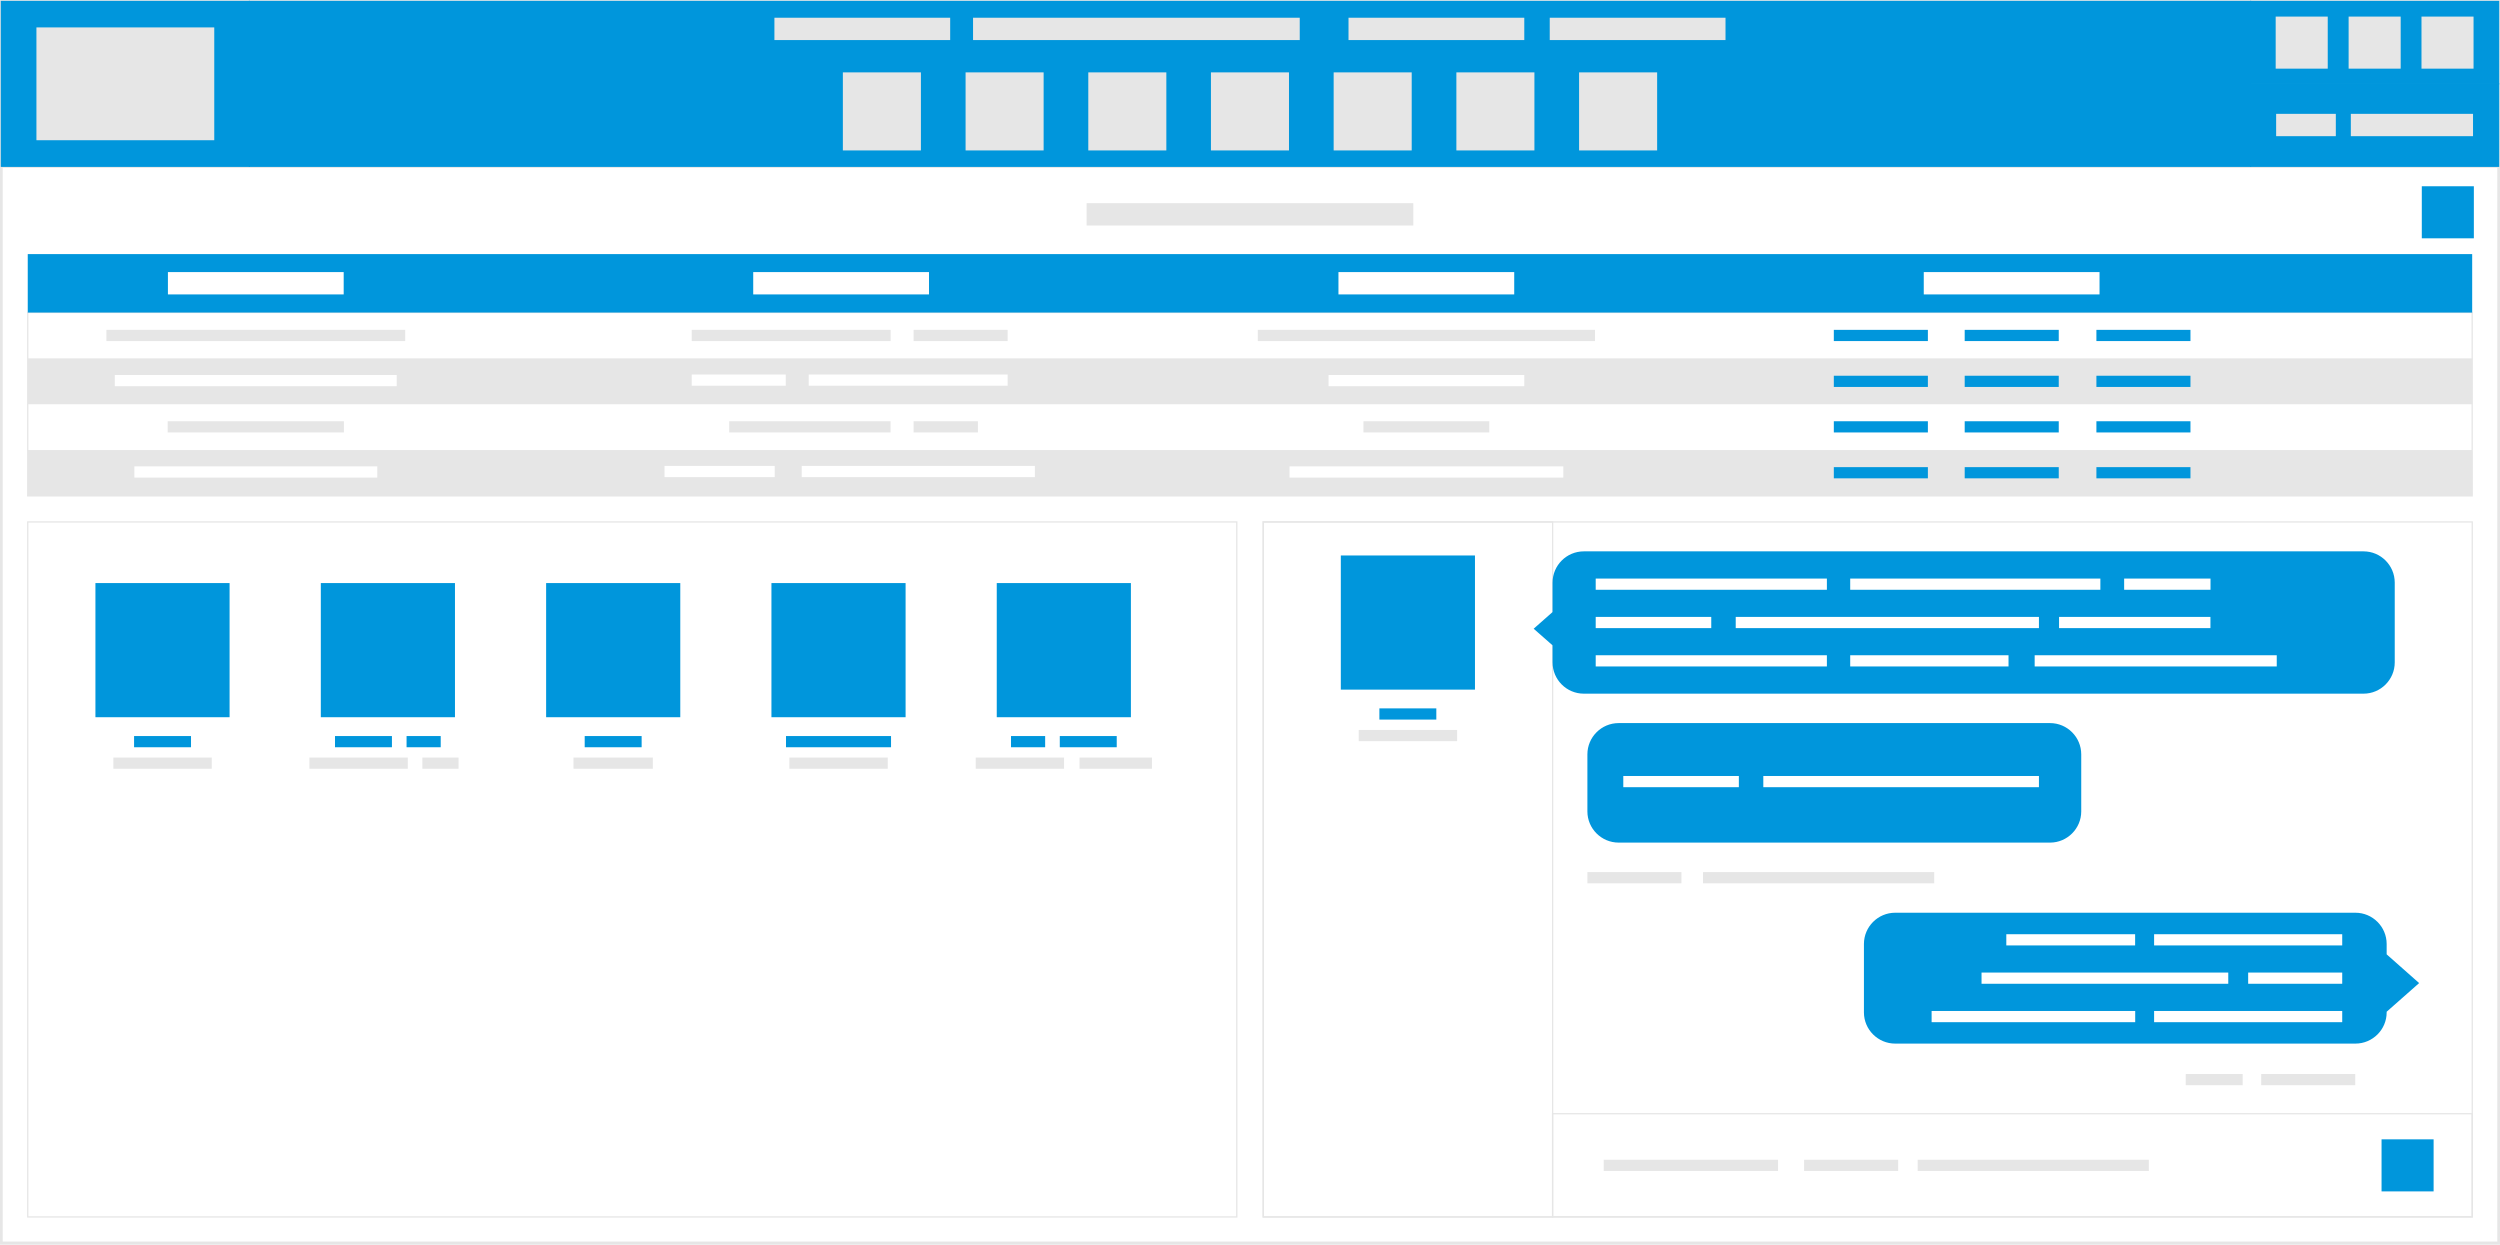
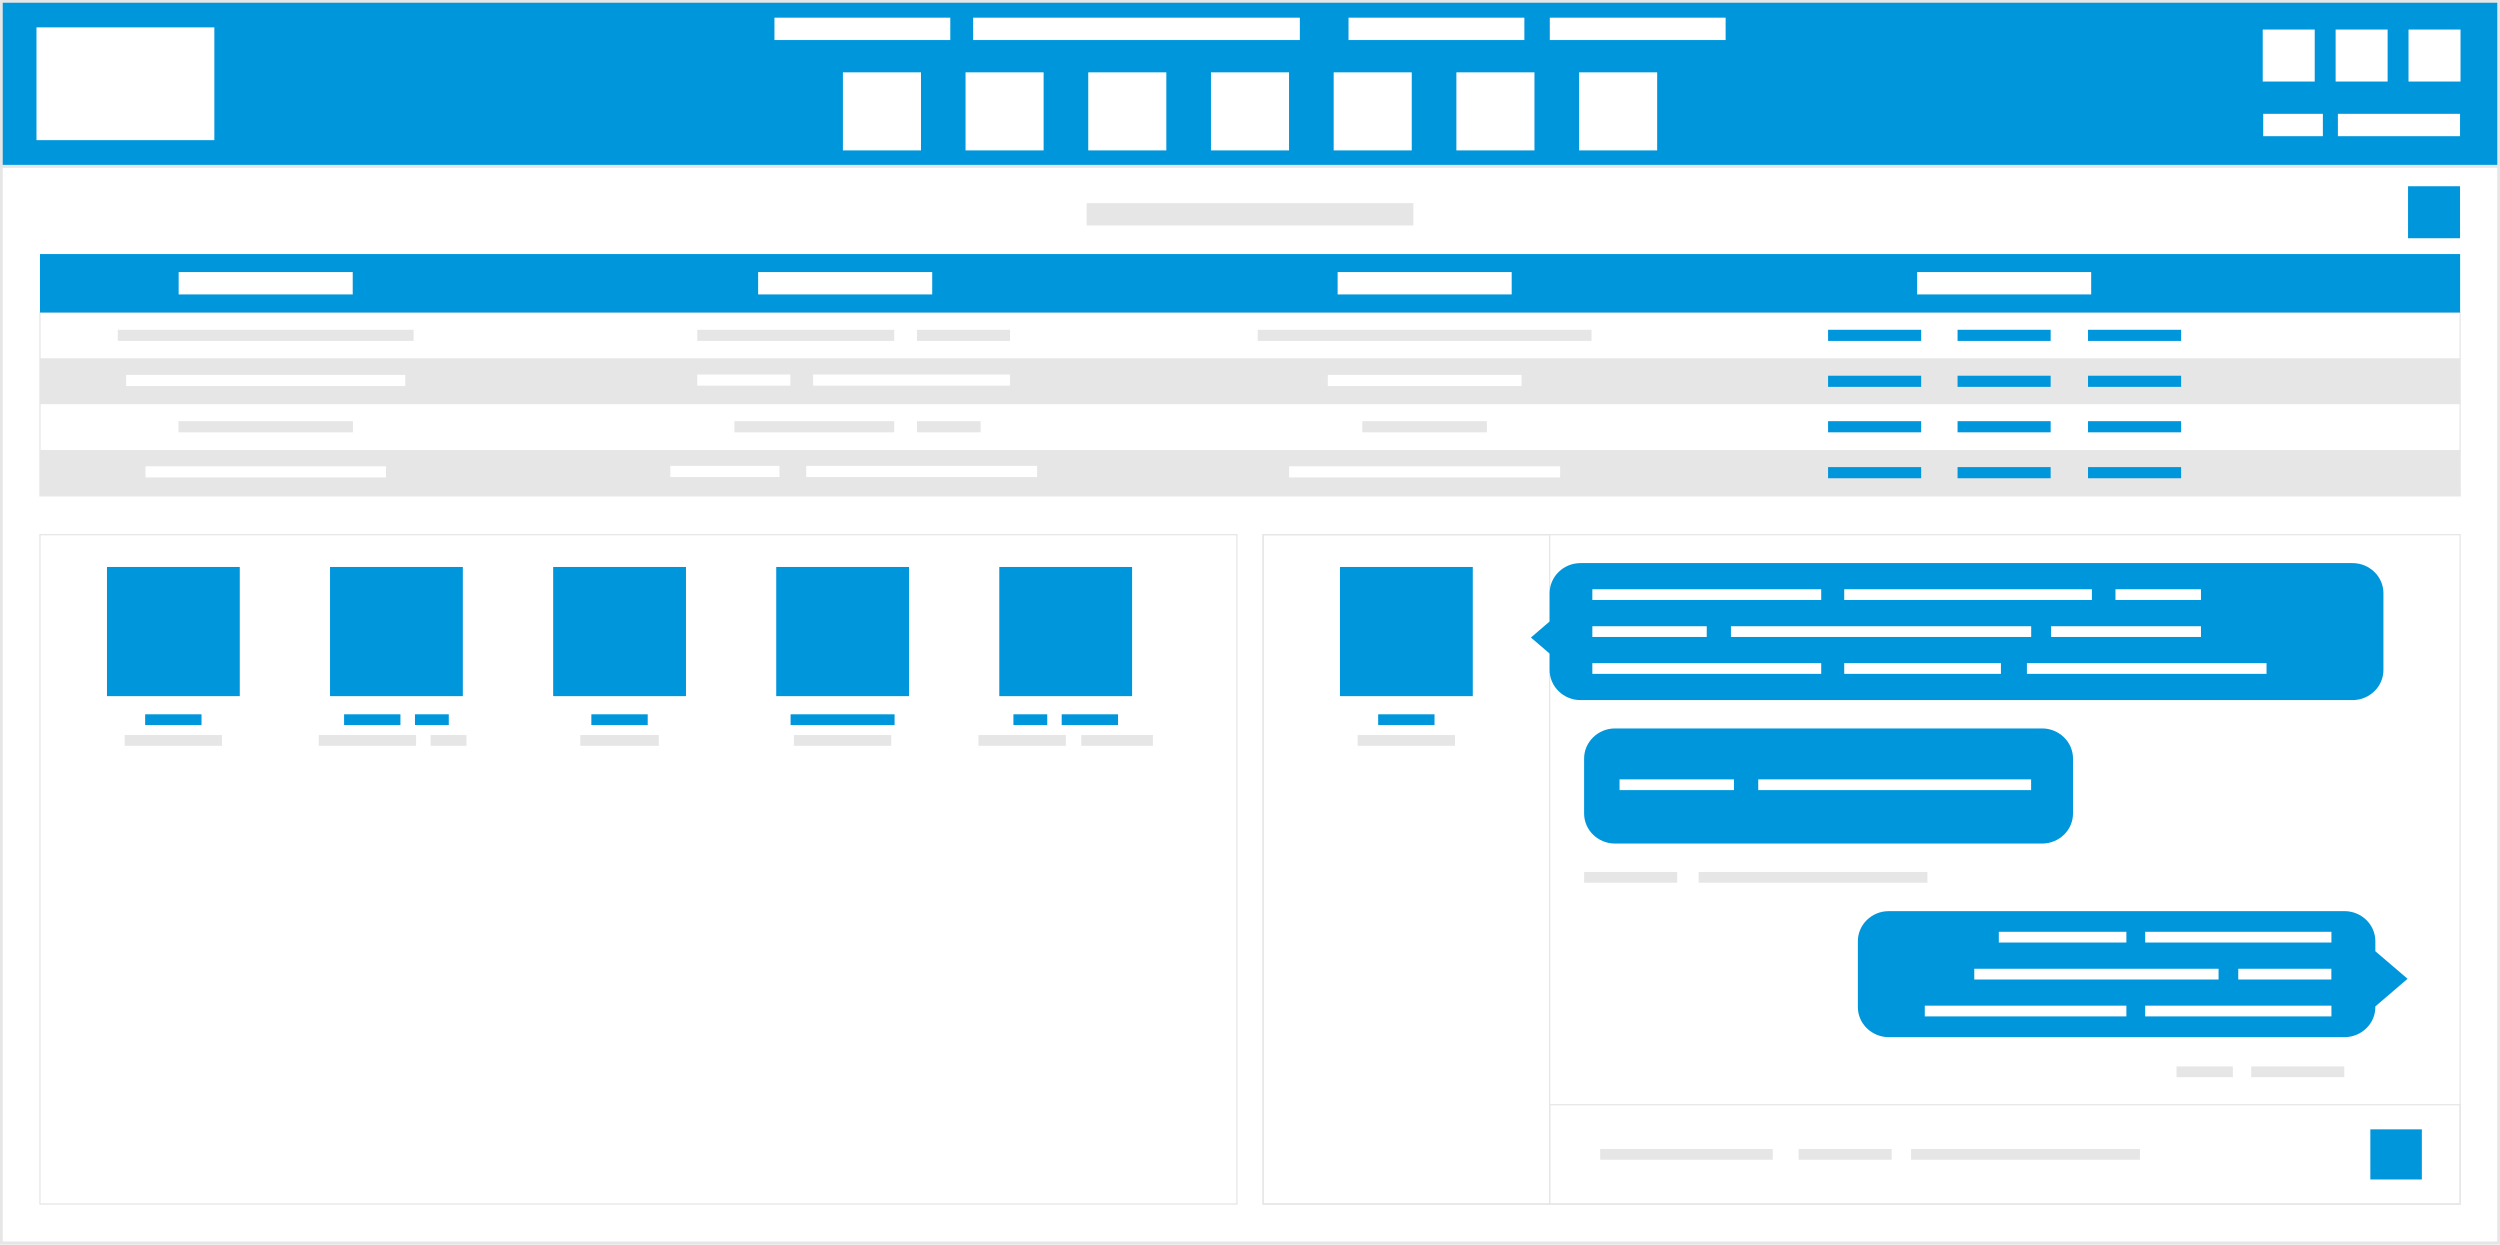
- <svg xmlns="http://www.w3.org/2000/svg" xml:space="preserve" width="6.407in" height="3.189in" version="1.1" style="shape-rendering:geometricPrecision; text-rendering:geometricPrecision; image-rendering:optimizeQuality; fill-rule:evenodd; clip-rule:evenodd" viewBox="0 0 32799 16324">
+ <svg xmlns="http://www.w3.org/2000/svg" width="615.066" height="306.112" viewBox="0 0 30967 15412" shape-rendering="geometricPrecision" text-rendering="geometricPrecision" image-rendering="optimizeQuality" fill-rule="evenodd" clip-rule="evenodd">
  <defs>
-     <style type="text/css">
-    
-     .str1 {stroke:#E6E6E6;stroke-width:17.051}
-     .str0 {stroke:#E6E6E6;stroke-width:35.552}
-     .str2 {stroke:#0096DC;stroke-width:15.358}
+     <style>
+     .str1 {stroke:#E6E6E6;stroke-width:16.099}
+     .str0 {stroke:#E6E6E6;stroke-width:33.567}
    .fil1 {fill:none}
    .fil2 {fill:#0096DC}
    .fil3 {fill:#E6E6E6}
    .fil0 {fill:white}
-    
-   </style>
+    </style>
  </defs>
  <g id="Layer_x0020_1">
-     <rect class="fil0 str0" x="18" y="2181" width="32763" height="14125" />
-     <rect class="fil1 str1" x="364" y="4099" width="32070" height="2406" />
-     <rect class="fil1 str0" x="18" y="18" width="32763" height="2163" />
-     <rect class="fil2 str2" x="29527" y="18" width="3254" height="1082" />
-     <rect class="fil2 str2" x="29527" y="1099" width="3254" height="1082" />
-     <rect class="fil2 str2" x="18" y="18" width="3254" height="2163" />
-     <rect class="fil2 str2" x="3272" y="18" width="26255" height="722" />
-     <rect class="fil2 str2" x="3272" y="740" width="26255" height="1441" />
-     <rect class="fil3" x="478" y="359" width="2333" height="1480" />
-     <rect class="fil3" x="20717" y="949" width="1024" height="1024" />
-     <rect class="fil3" x="19107" y="949" width="1024" height="1024" />
-     <rect class="fil3" x="17497" y="949" width="1024" height="1024" />
-     <rect class="fil3" x="15887" y="949" width="1024" height="1024" />
-     <rect class="fil3" x="14278" y="949" width="1024" height="1024" />
-     <rect class="fil3" x="12668" y="949" width="1024" height="1024" />
-     <rect class="fil3" x="11058" y="949" width="1024" height="1024" />
-     <rect class="fil3" x="10160" y="232" width="2306" height="293" />
-     <rect class="fil3" x="12766" y="232" width="4286" height="293" />
-     <rect class="fil3" x="17692" y="232" width="2306" height="293" />
-     <rect class="fil3" x="20332" y="232" width="2306" height="293" />
-     <rect class="fil3" x="29856" y="217" width="683" height="683" />
-     <rect class="fil3" x="30813" y="217" width="683" height="683" />
-     <rect class="fil3" x="31769" y="217" width="683" height="683" />
-     <rect class="fil3" x="29862" y="1493" width="783" height="293" />
-     <rect class="fil3" x="30842" y="1493" width="1603" height="293" />
-     <rect class="fil2" x="364" y="3333" width="32070" height="767" />
-     <rect class="fil3" x="14256" y="2665" width="4286" height="293" />
-     <rect class="fil2" x="31773" y="2443" width="683" height="683" />
-     <rect class="fil0" x="2203" y="3569" width="2306" height="293" />
-     <rect class="fil0" x="9882" y="3569" width="2306" height="293" />
-     <rect class="fil0" x="17560" y="3569" width="2306" height="293" />
-     <rect class="fil0" x="25239" y="3569" width="2306" height="293" />
-     <rect class="fil3" x="364" y="5904" width="32070" height="602" />
-     <rect class="fil3" x="364" y="4701" width="32070" height="602" />
-     <rect class="fil3" x="1396" y="4327" width="3920" height="147" />
-     <rect class="fil0" x="1506" y="4919" width="3699" height="147" />
-     <rect class="fil3" x="9075" y="4327" width="2610" height="147" />
-     <rect class="fil3" x="11986" y="4327" width="1234" height="147" />
-     <rect class="fil0" x="10610" y="4913" width="2610" height="147" />
-     <rect class="fil0" x="9075" y="4913" width="1234" height="147" />
-     <rect class="fil2" x="24059" y="4327" width="1234" height="147" />
-     <rect class="fil2" x="25776" y="4327" width="1234" height="147" />
-     <rect class="fil2" x="27504" y="4327" width="1234" height="147" />
-     <rect class="fil2" x="24059" y="4929" width="1234" height="147" />
-     <rect class="fil2" x="25776" y="4929" width="1234" height="147" />
-     <rect class="fil2" x="27504" y="4929" width="1234" height="147" />
-     <rect class="fil3" x="16502" y="4327" width="4424" height="147" />
-     <rect class="fil0" x="17430" y="4919" width="2568" height="147" />
-     <rect class="fil3" x="2200" y="5526" width="2312" height="147" />
-     <rect class="fil0" x="1763" y="6118" width="3187" height="147" />
-     <rect class="fil3" x="9567" y="5526" width="2117" height="147" />
-     <rect class="fil3" x="11986" y="5526" width="844" height="147" />
-     <rect class="fil0" x="10518" y="6112" width="3059" height="147" />
-     <rect class="fil0" x="8718" y="6112" width="1446" height="147" />
-     <rect class="fil2" x="24059" y="5526" width="1234" height="147" />
-     <rect class="fil2" x="25776" y="5526" width="1234" height="147" />
-     <rect class="fil2" x="27504" y="5526" width="1234" height="147" />
-     <rect class="fil2" x="24059" y="6128" width="1234" height="147" />
-     <rect class="fil2" x="25776" y="6128" width="1234" height="147" />
-     <rect class="fil2" x="27504" y="6128" width="1234" height="147" />
-     <rect class="fil3" x="17888" y="5526" width="1651" height="147" />
-     <rect class="fil0" x="16918" y="6118" width="3592" height="147" />
-     <rect class="fil1 str1" x="364" y="6847" width="15862" height="9118" />
-     <rect class="fil1 str1" x="16573" y="6847" width="15862" height="9118" />
-     <path class="fil2" d="M30902 11974l-6038 0c-226,0 -410,184 -410,410l0 898c0,225 184,409 410,409l6038 0c226,0 410,-184 410,-409l0 -9 426 -376 -426 -377 0 -136c0,-226 -184,-410 -410,-410z" />
-     <path class="fil2" d="M26896 9486l-5660 0c-226,0 -410,184 -410,410l0 749c0,225 184,409 410,409l5660 0c225,0 409,-184 409,-409l0 -749c0,-226 -184,-410 -409,-410z" />
-     <rect class="fil1 str1" x="16573" y="6847" width="3797" height="9118" />
-     <rect class="fil3" x="20826" y="11441" width="1234" height="147" />
-     <rect class="fil3" x="22343" y="11441" width="3033" height="147" />
-     <rect class="fil1 str1" x="20369" y="14611" width="12065" height="1353" />
-     <rect class="fil3" x="28676" y="14090" width="747" height="147" />
-     <rect class="fil3" x="29666" y="14090" width="1234" height="147" />
-     <path class="fil2" d="M31009 7233l-10230 0c-226,0 -410,184 -410,410l0 386 -248 219 248 218 0 224c0,226 184,410 410,410l10230 0c225,0 409,-184 409,-410l0 -1047c0,-226 -184,-410 -409,-410z" />
-     <rect class="fil0" x="20935" y="7590" width="3033" height="147" />
-     <rect class="fil0" x="24274" y="7590" width="3282" height="147" />
-     <rect class="fil0" x="27868" y="7590" width="1133" height="147" />
-     <rect class="fil0" x="20935" y="8093" width="1516" height="147" />
-     <rect class="fil0" x="22772" y="8093" width="3978" height="147" />
-     <rect class="fil0" x="27014" y="8093" width="1986" height="147" />
-     <rect class="fil0" x="20935" y="8596" width="3033" height="147" />
-     <rect class="fil0" x="24274" y="8596" width="2077" height="147" />
-     <rect class="fil0" x="26694" y="8596" width="3176" height="147" />
-     <rect class="fil3" x="21040" y="15215" width="2287" height="147" />
-     <rect class="fil3" x="25159" y="15215" width="3033" height="147" />
-     <rect class="fil3" x="23669" y="15215" width="1234" height="147" />
-     <rect class="fil2" x="31245" y="14947" width="683" height="683" />
-     <rect class="fil2" x="17591" y="7287" width="1760" height="1760" />
-     <rect class="fil2" x="18097" y="9293" width="747" height="147" />
-     <rect class="fil3" x="17826" y="9576" width="1291" height="147" />
-     <rect class="fil0" x="21297" y="10180" width="1516" height="147" />
-     <rect class="fil0" x="23134" y="10180" width="3616" height="147" />
-     <g id="_783101568">
-       <rect class="fil0" x="28261" y="13263" width="2468" height="147" />
-       <rect class="fil0" x="25342" y="13263" width="2671" height="147" />
-       <rect class="fil0" x="29495" y="12759" width="1234" height="147" />
-       <rect class="fil0" x="25997" y="12759" width="3237" height="147" />
-       <rect class="fil0" x="28261" y="12256" width="2468" height="147" />
-       <rect class="fil0" x="26322" y="12256" width="1690" height="147" />
+     <path class="fil0 str0" d="M17 2059h30933v13336H17z" />
+     <path class="fil1 str1" d="M495 3870h29978v2272H495z" />
+     <path class="fil2 str0" d="M17 17h30933v2042H17z" />
+     <path class="fil0" d="M452 339h2203v1397H452zM19560 896h967v967h-967zM18040 896h967v967h-967zM16520 896h967v967h-967zM15000 896h967v967h-967zM13480 896h967v967h-967zM11960 896h967v967h-967zM10441 896h967v967h-967zM9593 219h2178v277H9593zM12054 219h4047v277h-4047zM16704 219h2178v277h-2178zM19197 219h2178v277h-2178zM28028 366h644v644h-644zM28931 366h644v644h-644zM29834 366h644v644h-644zM28034 1410h739v277h-739zM28959 1410h1513v277h-1513z" />
+     <path class="fil2" d="M495 3147h29978v724H495z" />
+     <path class="fil3" d="M13460 2516h4047v277h-4047z" />
+     <path class="fil2" d="M29828 2307h644v644h-644z" />
+     <path class="fil0" d="M2213 3370h2156v277H2213zM9391 3370h2156v277H9391zM16569 3370h2156v277h-2156zM23747 3370h2156v277h-2156z" />
+     <path class="fil3" d="M495 5574h29978v568H495zM495 4438h29978v568H495zM1459 4085h3664v138H1459z" />
+     <path class="fil0" d="M1562 4644h3458v138H1562z" />
+     <path class="fil3" d="M8637 4085h2439v138H8637zM11358 4085h1153v138h-1153z" />
+     <path class="fil0" d="M10072 4639h2439v138h-2439zM8637 4639h1153v138H8637z" />
+     <path class="fil2" d="M22644 4085h1153v138h-1153zM24248 4085h1153v138h-1153zM25864 4085h1153v138h-1153zM22644 4654h1153v138h-1153zM24248 4654h1153v138h-1153zM25864 4654h1153v138h-1153z" />
+     <path class="fil3" d="M15579 4085h4135v138h-4135z" />
+     <path class="fil0" d="M16447 4644h2400v138h-2400z" />
+     <path class="fil3" d="M2211 5217h2161v138H2211z" />
+     <path class="fil0" d="M1802 5776h2979v138H1802z" />
+     <path class="fil3" d="M9097 5217h1979v138H9097zM11358 5217h789v138h-789z" />
+     <path class="fil0" d="M9986 5771h2860v138H9986zM8303 5771h1352v138H8303z" />
+     <path class="fil2" d="M22644 5217h1153v138h-1153zM24248 5217h1153v138h-1153zM25864 5217h1153v138h-1153zM22644 5786h1153v138h-1153zM24248 5786h1153v138h-1153zM25864 5786h1153v138h-1153z" />
+     <path class="fil3" d="M16875 5217h1543v138h-1543z" />
+     <path class="fil0" d="M15968 5776h3357v138h-3357z" />
+     <path class="fil1 str1" d="M495 6623h14827v8291H495zM15646 6623h14827v8291H15646z" />
+     <path class="fil2" d="M29040 11286h-5644c-211 0-383 167-383 372v817c0 205 172 372 383 372h5644c211 0 383-167 383-372v-9l399-342-399-341v-125c0-205-172-372-383-372zM25295 9023h-5290c-211 0-383 168-383 373v681c0 205 172 372 383 372h5290c211 0 383-167 383-372v-681c0-205-172-373-383-373z" />
+     <path class="fil1 str1" d="M15646 6623h3549v8291h-3549z" />
+     <path class="fil3" d="M19622 10801h1153v133h-1153zM21040 10801h2835v133h-2835z" />
+     <path class="fil1 str1" d="M19195 13684h11278v1231H19195z" />
+     <path class="fil3" d="M26960 13210h698v133h-698zM27885 13210h1153v133h-1153z" />
+     <path class="fil2" d="M29140 6975h-9563c-210 0-382 167-382 372v351l-232 199 232 199v203c0 206 172 373 382 373h9563c211 0 383-167 383-373v-952c0-205-172-372-383-372z" />
+     <path class="fil0" d="M19724 7299h2835v133h-2835zM22844 7299h3068v133h-3068zM26204 7299h1059v133h-1059zM19724 7757h1417v133h-1417zM21441 7757h3719v133h-3719zM25406 7757h1857v133h-1857zM19724 8214h2835v133h-2835zM22844 8214h1941v133h-1941zM25107 8214h2968v133h-2968z" />
+     <path class="fil3" d="M19821 14232h2138v133h-2138zM23672 14232h2835v133h-2835zM22279 14232h1153v133h-1153z" />
+     <path class="fil2" d="M29361 13989h638v621h-638zM16598 7023h1645v1600h-1645zM17071 8848h698v133h-698z" />
+     <path class="fil3" d="M16817 9105h1206v133h-1206z" />
+     <path class="fil0" d="M20061 9654h1417v133h-1417zM21779 9654h3380v133h-3380z" />
+     <g id="_918716720">
+       <path class="fil0" d="M26572 12457h2307v133h-2307zM23842 12457h2497v133h-2497zM27725 12000h1153v133h-1153zM24455 12000h3026v133h-3026zM26572 11542h2307v133h-2307zM24759 11542h1580v133h-1580z" />
    </g>
-     <g id="_917182656">
-       <rect class="fil2" x="1252" y="7649" width="1760" height="1760" />
-       <rect class="fil2" x="1759" y="9656" width="747" height="147" />
-       <rect class="fil3" x="1487" y="9938" width="1291" height="147" />
-     </g>
-     <rect class="fil2" x="4209" y="7649" width="1760" height="1760" />
-     <rect class="fil3" x="4059" y="9938" width="1291" height="147" />
-     <rect class="fil2" x="7165" y="7649" width="1760" height="1760" />
-     <rect class="fil2" x="7671" y="9656" width="747" height="147" />
-     <rect class="fil3" x="7524" y="9938" width="1041" height="147" />
-     <rect class="fil2" x="10121" y="7649" width="1760" height="1760" />
-     <rect class="fil2" x="10312" y="9656" width="1378" height="147" />
-     <rect class="fil3" x="10356" y="9938" width="1291" height="147" />
-     <rect class="fil2" x="13077" y="7649" width="1760" height="1760" />
-     <g id="_923679648">
-       <rect class="fil2" x="4395" y="9656" width="747" height="147" />
-       <rect class="fil2" x="5334" y="9656" width="448" height="147" />
-     </g>
-     <g id="_923680352">
-       <rect class="fil2" x="13904" y="9656" width="747" height="147" />
-       <rect class="fil2" x="13264" y="9656" width="448" height="147" />
-     </g>
-     <rect class="fil3" x="5541" y="9938" width="475" height="147" />
-     <g id="_923681344">
-       <rect class="fil3" x="14163" y="9938" width="950" height="147" />
-       <rect class="fil3" x="12801" y="9938" width="1159" height="147" />
+     <g id="_918713904">
+       <path class="fil2" d="M1325 7023h1645v1600H1325zM1798 8848h698v133h-698z" />
+       <path class="fil3" d="M1544 9105h1206v133H1544z" />
+       <path class="fil2" d="M4088 7023h1645v1600H4088z" />
+       <path class="fil3" d="M3948 9105h1206v133H3948z" />
+       <path class="fil2" d="M6852 7023h1645v1600H6852zM7325 8848h698v133h-698z" />
+       <path class="fil3" d="M7188 9105h973v133h-973z" />
+       <path class="fil2" d="M9615 7023h1645v1600H9615zM9793 8848h1288v133H9793z" />
+       <path class="fil3" d="M9834 9105h1206v133H9834z" />
+       <path class="fil2" d="M12378 7023h1645v1600h-1645zM4262 8848h698v133h-698zM5140 8848h419v133h-419z" />
+       <g>
+         <path class="fil2" d="M13151 8848h698v133h-698zM12553 8848h419v133h-419z" />
+       </g>
+       <path class="fil3" d="M5334 9105h444v133h-444z" />
+       <g>
+         <path class="fil3" d="M13393 9105h888v133h-888zM12120 9105h1083v133h-1083z" />
+       </g>
    </g>
  </g>
</svg>
